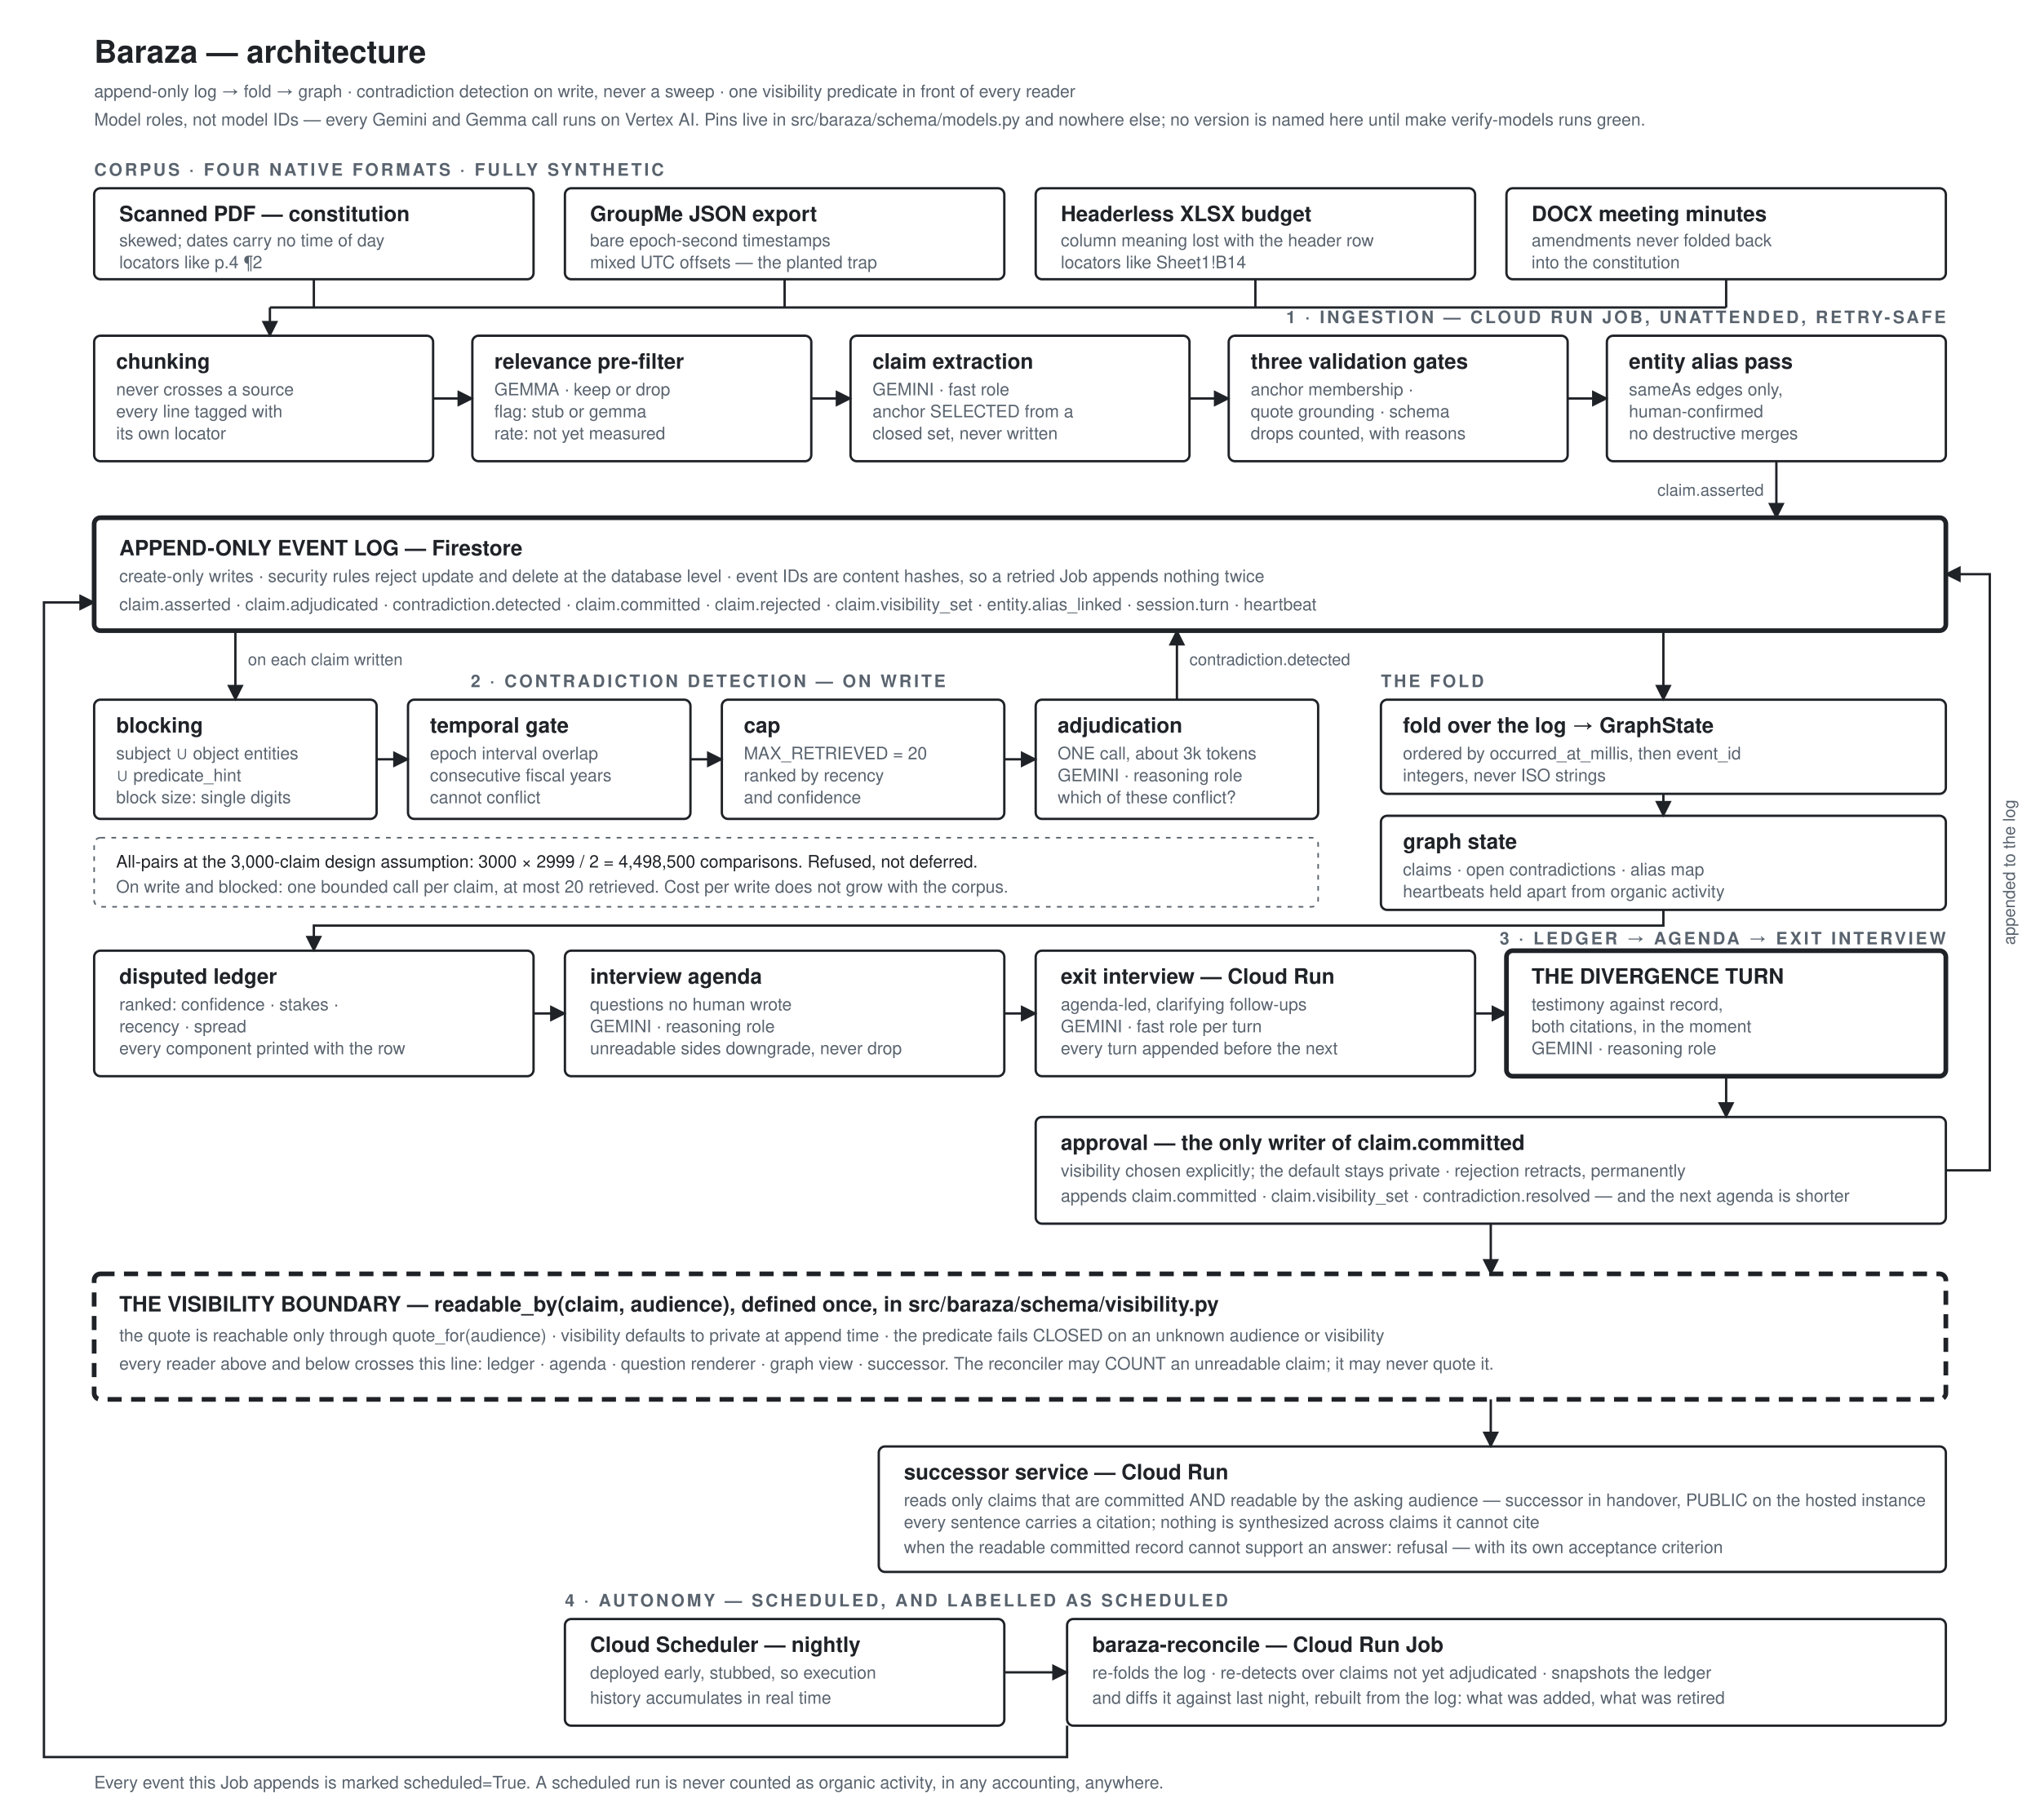
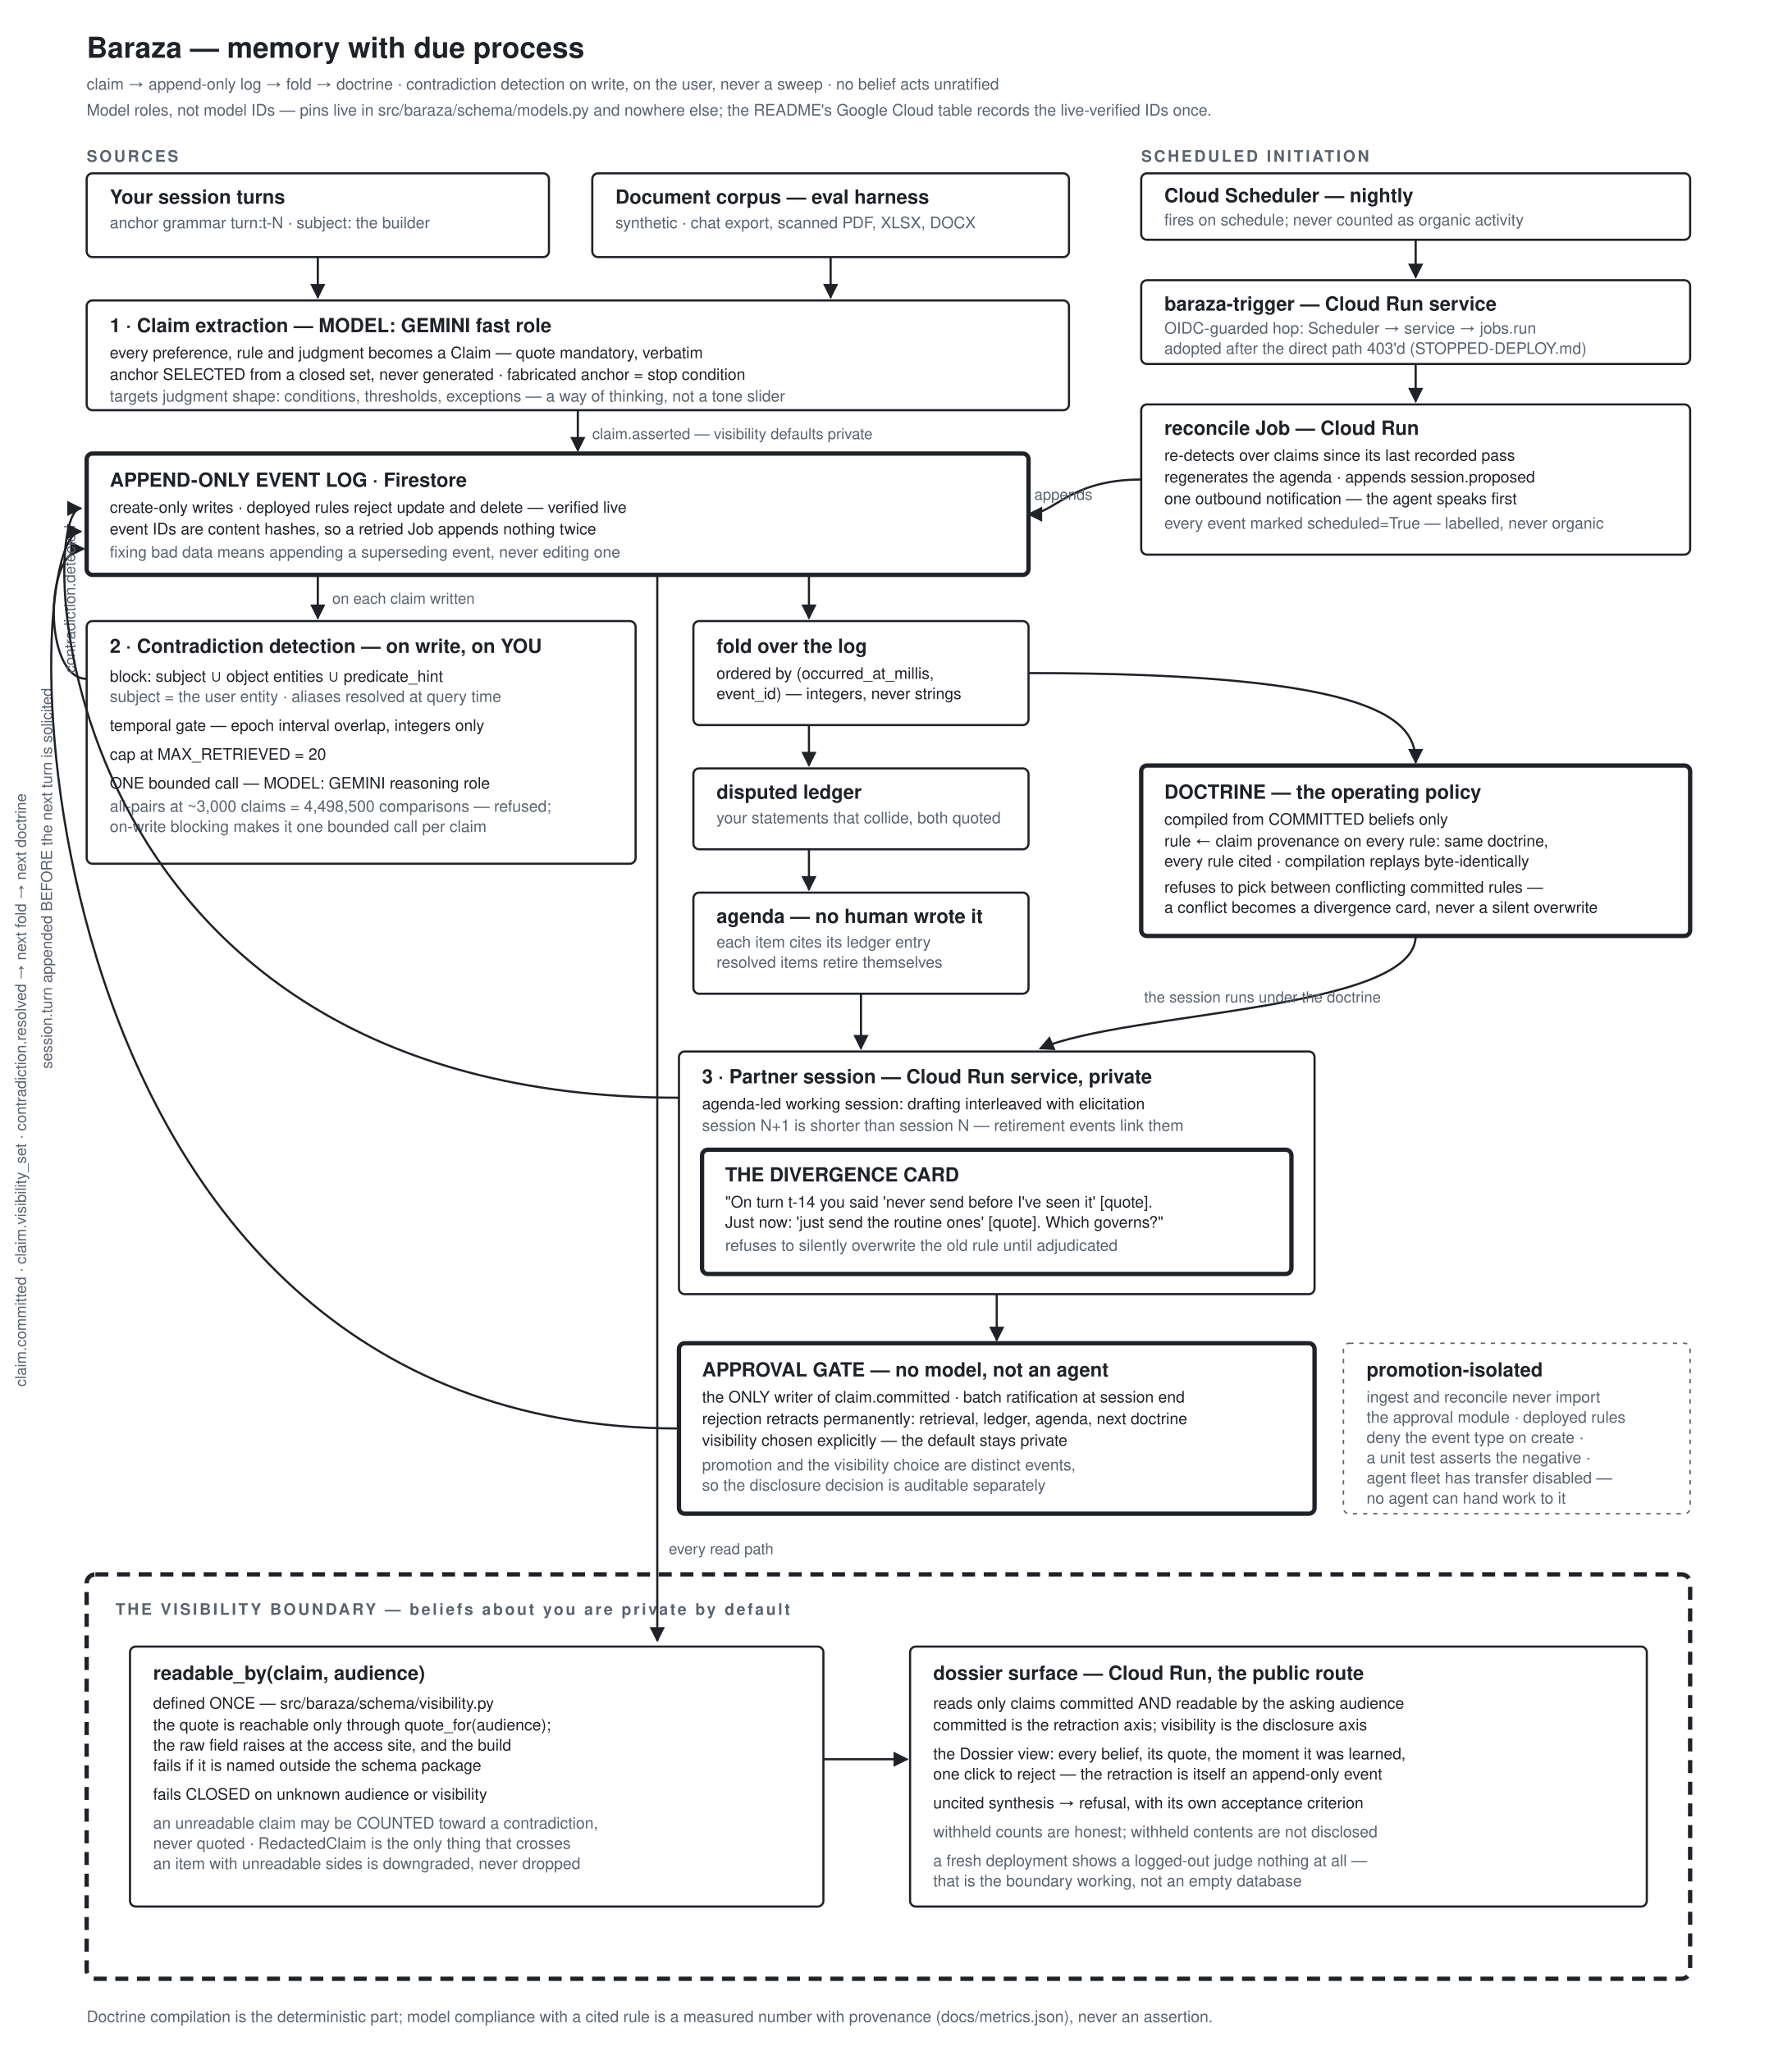
- <svg xmlns="http://www.w3.org/2000/svg" viewBox="0 0 1300 1160" width="1300" height="1160" role="img" aria-labelledby="svg-title svg-desc">
+ <svg xmlns="http://www.w3.org/2000/svg" viewBox="0 0 1240 1420" width="1240" height="1420" role="img" aria-labelledby="svg-title svg-desc">
  <style>
    /* Theme handling, and why it is written the long way.
       Colours are declared as literal values, not CSS custom properties. A
       renderer that does not support var() — librsvg and most thumbnailers —
       resolves an unsupported stroke to the initial value, which is `none`,
       and silently drops every box on the page while keeping the text. That
       failure was observed, not theorised. Literals degrade to the light theme
       instead, which is correct on the white background such renderers use.
       Browsers, including GitHub's, honour the media query below and flip to
       light ink. Every shape is fill:none, so the page background shows
       through in either theme. */
    text { font-family: ui-sans-serif, -apple-system, "Segoe UI", Helvetica, Arial, sans-serif; fill: #1f2328; }
    .box   { fill: none; stroke: #1f2328; stroke-width: 1.5; }
    .heavy { fill: none; stroke: #1f2328; stroke-width: 3; }
    .bound { fill: none; stroke: #1f2328; stroke-width: 3; stroke-dasharray: 9 6; }
    .note  { fill: none; stroke: #59636e; stroke-width: 1; stroke-dasharray: 3 4; }
    .arw   { fill: none; stroke: #1f2328; stroke-width: 1.5; marker-end: url(#head); }
    .plain { fill: none; stroke: #1f2328; stroke-width: 1.5; }
    .h1    { font-size: 20px; font-weight: 700; }
    .h2    { font-size: 13.5px; font-weight: 650; }
    .lane  { font-size: 11px; font-weight: 700; letter-spacing: 0.14em; fill: #59636e; }
    .t     { font-size: 11px; fill: #1f2328; }
    .s     { font-size: 11px; fill: #59636e; }
    .edge  { font-size: 10.5px; fill: #59636e; }
    #head path { fill: #1f2328; }

    @media (prefers-color-scheme: dark) {
      text, .t { fill: #e6edf3; }
      .s, .lane, .edge { fill: #9198a1; }
      .box, .heavy, .bound, .arw, .plain { stroke: #e6edf3; }
      .note { stroke: #9198a1; }
      #head path { fill: #e6edf3; }
    }
  </style>
  <defs>
    <marker id="head" viewBox="0 0 10 10" refX="9" refY="5" markerWidth="7" markerHeight="7" orient="auto-start-reverse">
      <path d="M 0 0 L 10 5 L 0 10 z" />
    </marker>
-     <marker id="headdim" viewBox="0 0 10 10" refX="9" refY="5" markerWidth="7" markerHeight="7" orient="auto-start-reverse">
-       <path d="M 0 0 L 10 5 L 0 10 z" />
-     </marker>
  </defs>
-   <text class="h1" x="60" y="40">Baraza — architecture</text>
-   <text class="s" x="60" y="62">append-only log → fold → graph · contradiction detection on write, never a sweep · one visibility predicate in front of every reader</text>
-   <text class="s" x="60" y="80">Model roles, not model IDs — every Gemini and Gemma call runs on Vertex AI. Pins live in src/baraza/schema/models.py and nowhere else; no version is named here until make verify-models runs green.</text>
-   <text class="lane" x="60" y="112">CORPUS · FOUR NATIVE FORMATS · FULLY SYNTHETIC</text>
-   <rect class="box" x="60" y="120" width="280" height="58" rx="4" />
-   <text class="h2" x="76" y="141">Scanned PDF — constitution</text>
-   <text class="s" x="76" y="157">skewed; dates carry no time of day</text>
-   <text class="s" x="76" y="171">locators like p.4 ¶2</text>
-   <rect class="box" x="360" y="120" width="280" height="58" rx="4" />
-   <text class="h2" x="376" y="141">GroupMe JSON export</text>
-   <text class="s" x="376" y="157">bare epoch-second timestamps</text>
-   <text class="s" x="376" y="171">mixed UTC offsets — the planted trap</text>
-   <rect class="box" x="660" y="120" width="280" height="58" rx="4" />
-   <text class="h2" x="676" y="141">Headerless XLSX budget</text>
-   <text class="s" x="676" y="157">column meaning lost with the header row</text>
-   <text class="s" x="676" y="171">locators like Sheet1!B14</text>
-   <rect class="box" x="960" y="120" width="280" height="58" rx="4" />
-   <text class="h2" x="976" y="141">DOCX meeting minutes</text>
-   <text class="s" x="976" y="157">amendments never folded back</text>
-   <text class="s" x="976" y="171">into the constitution</text>
-   <path class="plain" d="M 200 178 V 196" />
-   <path class="plain" d="M 500 178 V 196" />
-   <path class="plain" d="M 800 178 V 196" />
-   <path class="plain" d="M 1100 178 V 196" />
-   <path class="plain" d="M 172 196 H 1100" />
-   <path class="arw" d="M 172 196 V 214" />
-   <text class="lane" x="1240" y="206" text-anchor="end">1 · INGESTION — CLOUD RUN JOB, UNATTENDED, RETRY-SAFE</text>
-   <rect class="box" x="60" y="214" width="216" height="80" rx="4" />
-   <text class="h2" x="74" y="235">chunking</text>
-   <text class="s" x="74" y="252">never crosses a source</text>
-   <text class="s" x="74" y="266">every line tagged with</text>
-   <text class="s" x="74" y="280">its own locator</text>
-   <rect class="box" x="301" y="214" width="216" height="80" rx="4" />
-   <text class="h2" x="315" y="235">relevance pre-filter</text>
-   <text class="s" x="315" y="252">GEMMA · keep or drop</text>
-   <text class="s" x="315" y="266">flag: stub or gemma</text>
-   <text class="s" x="315" y="280">rate: not yet measured</text>
-   <rect class="box" x="542" y="214" width="216" height="80" rx="4" />
-   <text class="h2" x="556" y="235">claim extraction</text>
-   <text class="s" x="556" y="252">GEMINI · fast role</text>
-   <text class="s" x="556" y="266">anchor SELECTED from a</text>
-   <text class="s" x="556" y="280">closed set, never written</text>
-   <rect class="box" x="783" y="214" width="216" height="80" rx="4" />
-   <text class="h2" x="797" y="235">three validation gates</text>
-   <text class="s" x="797" y="252">anchor membership ·</text>
-   <text class="s" x="797" y="266">quote grounding · schema</text>
-   <text class="s" x="797" y="280">drops counted, with reasons</text>
-   <rect class="box" x="1024" y="214" width="216" height="80" rx="4" />
-   <text class="h2" x="1038" y="235">entity alias pass</text>
-   <text class="s" x="1038" y="252">sameAs edges only,</text>
-   <text class="s" x="1038" y="266">human-confirmed</text>
-   <text class="s" x="1038" y="280">no destructive merges</text>
-   <path class="arw" d="M 276 254 H 301" />
-   <path class="arw" d="M 517 254 H 542" />
-   <path class="arw" d="M 758 254 H 783" />
-   <path class="arw" d="M 999 254 H 1024" />
-   <path class="arw" d="M 1132 294 V 330" />
-   <text class="edge" x="1124" y="316" text-anchor="end">claim.asserted</text>
-   <rect class="heavy" x="60" y="330" width="1180" height="72" rx="4" />
-   <text class="h2" x="76" y="354">APPEND-ONLY EVENT LOG — Firestore</text>
-   <text class="s" x="76" y="371">create-only writes · security rules reject update and delete at the database level · event IDs are content hashes, so a retried Job appends nothing twice</text>
-   <text class="s" x="76" y="389">claim.asserted · claim.adjudicated · contradiction.detected · claim.committed · claim.rejected · claim.visibility_set · entity.alias_linked · session.turn · heartbeat</text>
-   <text class="lane" x="300" y="438">2 · CONTRADICTION DETECTION — ON WRITE</text>
-   <text class="lane" x="880" y="438">THE FOLD</text>
-   <path class="arw" d="M 150 402 V 446" />
-   <text class="edge" x="158" y="424">on each claim written</text>
-   <rect class="box" x="60" y="446" width="180" height="76" rx="4" />
-   <text class="h2" x="74" y="467">blocking</text>
-   <text class="s" x="74" y="484">subject ∪ object entities</text>
-   <text class="s" x="74" y="498">∪ predicate_hint</text>
-   <text class="s" x="74" y="512">block size: single digits</text>
-   <rect class="box" x="260" y="446" width="180" height="76" rx="4" />
-   <text class="h2" x="274" y="467">temporal gate</text>
-   <text class="s" x="274" y="484">epoch interval overlap</text>
-   <text class="s" x="274" y="498">consecutive fiscal years</text>
-   <text class="s" x="274" y="512">cannot conflict</text>
-   <rect class="box" x="460" y="446" width="180" height="76" rx="4" />
-   <text class="h2" x="474" y="467">cap</text>
-   <text class="s" x="474" y="484">MAX_RETRIEVED = 20</text>
-   <text class="s" x="474" y="498">ranked by recency</text>
-   <text class="s" x="474" y="512">and confidence</text>
-   <rect class="box" x="660" y="446" width="180" height="76" rx="4" />
-   <text class="h2" x="674" y="467">adjudication</text>
-   <text class="s" x="674" y="484">ONE call, about 3k tokens</text>
-   <text class="s" x="674" y="498">GEMINI · reasoning role</text>
-   <text class="s" x="674" y="512">which of these conflict?</text>
-   <path class="arw" d="M 240 484 H 260" />
-   <path class="arw" d="M 440 484 H 460" />
-   <path class="arw" d="M 640 484 H 660" />
-   <path class="arw" d="M 750 446 V 402" />
-   <text class="edge" x="758" y="424">contradiction.detected</text>
-   <rect class="note" x="60" y="534" width="780" height="44" rx="4" />
-   <text class="t" x="74" y="553">All-pairs at the 3,000-claim design assumption: 3000 × 2999 / 2 = 4,498,500 comparisons. Refused, not deferred.</text>
-   <text class="s" x="74" y="569">On write and blocked: one bounded call per claim, at most 20 retrieved. Cost per write does not grow with the corpus.</text>
-   <rect class="box" x="880" y="446" width="360" height="60" rx="4" />
-   <text class="h2" x="894" y="467">fold over the log → GraphState</text>
-   <text class="s" x="894" y="484">ordered by occurred_at_millis, then event_id</text>
-   <text class="s" x="894" y="498">integers, never ISO strings</text>
-   <rect class="box" x="880" y="520" width="360" height="60" rx="4" />
-   <text class="h2" x="894" y="541">graph state</text>
-   <text class="s" x="894" y="558">claims · open contradictions · alias map</text>
-   <text class="s" x="894" y="572">heartbeats held apart from organic activity</text>
-   <path class="arw" d="M 1060 402 V 446" />
-   <path class="arw" d="M 1060 506 V 520" />
-   <path class="arw" d="M 1060 580 V 590 H 200 V 606" />
-   <text class="lane" x="1240" y="602" text-anchor="end">3 · LEDGER → AGENDA → EXIT INTERVIEW</text>
-   <rect class="box" x="60" y="606" width="280" height="80" rx="4" />
-   <text class="h2" x="76" y="627">disputed ledger</text>
-   <text class="s" x="76" y="644">ranked: confidence · stakes ·</text>
-   <text class="s" x="76" y="658">recency · spread</text>
-   <text class="s" x="76" y="672">every component printed with the row</text>
-   <rect class="box" x="360" y="606" width="280" height="80" rx="4" />
-   <text class="h2" x="376" y="627">interview agenda</text>
-   <text class="s" x="376" y="644">questions no human wrote</text>
-   <text class="s" x="376" y="658">GEMINI · reasoning role</text>
-   <text class="s" x="376" y="672">unreadable sides downgrade, never drop</text>
-   <rect class="box" x="660" y="606" width="280" height="80" rx="4" />
-   <text class="h2" x="676" y="627">exit interview — Cloud Run</text>
-   <text class="s" x="676" y="644">agenda-led, clarifying follow-ups</text>
-   <text class="s" x="676" y="658">GEMINI · fast role per turn</text>
-   <text class="s" x="676" y="672">every turn appended before the next</text>
-   <rect class="heavy" x="960" y="606" width="280" height="80" rx="4" />
-   <text class="h2" x="976" y="627">THE DIVERGENCE TURN</text>
-   <text class="s" x="976" y="644">testimony against record,</text>
-   <text class="s" x="976" y="658">both citations, in the moment</text>
-   <text class="s" x="976" y="672">GEMINI · reasoning role</text>
-   <path class="arw" d="M 340 646 H 360" />
-   <path class="arw" d="M 640 646 H 660" />
-   <path class="arw" d="M 940 646 H 960" />
-   <path class="arw" d="M 1100 686 V 712" />
-   <rect class="box" x="660" y="712" width="580" height="68" rx="4" />
-   <text class="h2" x="676" y="733">approval — the only writer of claim.committed</text>
-   <text class="s" x="676" y="750">visibility chosen explicitly; the default stays private · rejection retracts, permanently</text>
-   <text class="s" x="676" y="766">appends claim.committed · claim.visibility_set · contradiction.resolved — and the next agenda is shorter</text>
-   <path class="arw" d="M 1240 746 H 1268 V 366 H 1240" />
-   <text class="edge" transform="rotate(-90 1284 556)" x="1284" y="556" text-anchor="middle">appended to the log</text>
-   <path class="arw" d="M 950 780 V 812" />
-   <rect class="bound" x="60" y="812" width="1180" height="80" rx="4" />
-   <text class="h2" x="76" y="836">THE VISIBILITY BOUNDARY — readable_by(claim, audience), defined once, in src/baraza/schema/visibility.py</text>
-   <text class="s" x="76" y="855">the quote is reachable only through quote_for(audience) · visibility defaults to private at append time · the predicate fails CLOSED on an unknown audience or visibility</text>
-   <text class="s" x="76" y="873">every reader above and below crosses this line: ledger · agenda · question renderer · graph view · successor. The reconciler may COUNT an unreadable claim; it may never quote it.</text>
-   <path class="arw" d="M 950 892 V 922" />
-   <rect class="box" x="560" y="922" width="680" height="80" rx="4" />
-   <text class="h2" x="576" y="943">successor service — Cloud Run</text>
-   <text class="s" x="576" y="960">reads only claims that are committed AND readable by the asking audience — successor in handover, PUBLIC on the hosted instance</text>
-   <text class="s" x="576" y="974">every sentence carries a citation; nothing is synthesized across claims it cannot cite</text>
-   <text class="s" x="576" y="990">when the readable committed record cannot support an answer: refusal — with its own acceptance criterion</text>
-   <text class="lane" x="360" y="1024">4 · AUTONOMY — SCHEDULED, AND LABELLED AS SCHEDULED</text>
-   <rect class="box" x="360" y="1032" width="280" height="68" rx="4" />
-   <text class="h2" x="376" y="1053">Cloud Scheduler — nightly</text>
-   <text class="s" x="376" y="1070">deployed early, stubbed, so execution</text>
-   <text class="s" x="376" y="1086">history accumulates in real time</text>
-   <rect class="box" x="680" y="1032" width="560" height="68" rx="4" />
-   <text class="h2" x="696" y="1053">baraza-reconcile — Cloud Run Job</text>
-   <text class="s" x="696" y="1070">re-folds the log · re-detects over claims not yet adjudicated · snapshots the ledger</text>
-   <text class="s" x="696" y="1086">and diffs it against last night, rebuilt from the log: what was added, what was retired</text>
-   <path class="arw" d="M 640 1066 H 680" />
-   <path class="arw" d="M 680 1100 V 1120 H 28 V 384 H 60" />
-   <text class="s" x="60" y="1140">Every event this Job appends is marked scheduled=True. A scheduled run is never counted as organic activity, in any accounting, anywhere.</text>
+   <text class="h1" x="60" y="40">Baraza — memory with due process</text>
+   <text class="s" x="60" y="62">claim → append-only log → fold → doctrine · contradiction detection on write, on the user, never a sweep · no belief acts unratified</text>
+   <text class="s" x="60" y="80">Model roles, not model IDs — pins live in src/baraza/schema/models.py and nowhere else; the README's Google Cloud table records the live-verified IDs once.</text>
+   <text class="lane" x="60" y="112">SOURCES</text>
+   <rect class="box" x="60" y="120" width="320" height="58" rx="4" />
+   <text class="h2" x="76" y="141">Your session turns</text>
+   <text class="s" x="76" y="158">anchor grammar turn:t-N · subject: the builder</text>
+   <rect class="box" x="410" y="120" width="330" height="58" rx="4" />
+   <text class="h2" x="426" y="141">Document corpus — eval harness</text>
+   <text class="s" x="426" y="158">synthetic · chat export, scanned PDF, XLSX, DOCX</text>
+   <text class="lane" x="790" y="112">SCHEDULED INITIATION</text>
+   <rect class="box" x="790" y="120" width="380" height="46" rx="4" />
+   <text class="h2" x="806" y="140">Cloud Scheduler — nightly</text>
+   <text class="s" x="806" y="156">fires on schedule; never counted as organic activity</text>
+   <line class="arw" x1="980" y1="166" x2="980" y2="192" />
+   <rect class="box" x="790" y="194" width="380" height="58" rx="4" />
+   <text class="h2" x="806" y="215">baraza-trigger — Cloud Run service</text>
+   <text class="s" x="806" y="231">OIDC-guarded hop: Scheduler → service → jobs.run</text>
+   <text class="s" x="806" y="245">adopted after the direct path 403'd (STOPPED-DEPLOY.md)</text>
+   <line class="arw" x1="980" y1="252" x2="980" y2="278" />
+   <rect class="box" x="790" y="280" width="380" height="104" rx="4" />
+   <text class="h2" x="806" y="301">reconcile Job — Cloud Run</text>
+   <text class="t" x="806" y="319">re-detects over claims since its last recorded pass</text>
+   <text class="t" x="806" y="334">regenerates the agenda · appends session.proposed</text>
+   <text class="t" x="806" y="349">one outbound notification — the agent speaks first</text>
+   <text class="s" x="806" y="366">every event marked scheduled=True — labelled, never organic</text>
+   <path class="arw" d="M 790 332 C 740 332 730 356 712 356" />
+   <text class="edge" x="716" y="346">appends</text>
+   <line class="arw" x1="220" y1="178" x2="220" y2="206" />
+   <line class="arw" x1="575" y1="178" x2="575" y2="206" />
+   <rect class="box" x="60" y="208" width="680" height="76" rx="4" />
+   <text class="h2" x="76" y="230">1 · Claim extraction — MODEL: GEMINI fast role</text>
+   <text class="t" x="76" y="248">every preference, rule and judgment becomes a Claim — quote mandatory, verbatim</text>
+   <text class="t" x="76" y="263">anchor SELECTED from a closed set, never generated · fabricated anchor = stop condition</text>
+   <text class="s" x="76" y="278">targets judgment shape: conditions, thresholds, exceptions — a way of thinking, not a tone slider</text>
+   <line class="arw" x1="400" y1="284" x2="400" y2="312" />
+   <text class="edge" x="410" y="304">claim.asserted — visibility defaults private</text>
+   <rect class="heavy" x="60" y="314" width="652" height="84" rx="4" />
+   <text class="h2" x="76" y="337">APPEND-ONLY EVENT LOG · Firestore</text>
+   <text class="t" x="76" y="355">create-only writes · deployed rules reject update and delete — verified live</text>
+   <text class="t" x="76" y="370">event IDs are content hashes, so a retried Job appends nothing twice</text>
+   <text class="s" x="76" y="386">fixing bad data means appending a superseding event, never editing one</text>
+   <line class="arw" x1="220" y1="398" x2="220" y2="428" />
+   <text class="edge" x="230" y="418">on each claim written</text>
+   <line class="arw" x1="560" y1="398" x2="560" y2="428" />
+   <rect class="box" x="60" y="430" width="380" height="168" rx="4" />
+   <text class="h2" x="76" y="452">2 · Contradiction detection — on write, on YOU</text>
+   <text class="t" x="76" y="472">block: subject ∪ object entities ∪ predicate_hint</text>
+   <text class="s" x="76" y="486">subject = the user entity · aliases resolved at query time</text>
+   <text class="t" x="76" y="506">temporal gate — epoch interval overlap, integers only</text>
+   <text class="t" x="76" y="526">cap at MAX_RETRIEVED = 20</text>
+   <text class="t" x="76" y="546">ONE bounded call — MODEL: GEMINI reasoning role</text>
+   <text class="s" x="76" y="562">all-pairs at ~3,000 claims = 4,498,500 comparisons — refused;</text>
+   <text class="s" x="76" y="576">on-write blocking makes it one bounded call per claim</text>
+   <path class="arw" d="M 60 470 C 30 470 30 380 58 380" />
+   <text class="edge" x="52" y="466" transform="rotate(-90 52 466)">contradiction.detected</text>
+   <rect class="box" x="480" y="430" width="232" height="72" rx="4" />
+   <text class="h2" x="496" y="452">fold over the log</text>
+   <text class="t" x="496" y="470">ordered by (occurred_at_millis,</text>
+   <text class="t" x="496" y="484">event_id) — integers, never strings</text>
+   <line class="arw" x1="560" y1="502" x2="560" y2="530" />
+   <rect class="box" x="480" y="532" width="232" height="56" rx="4" />
+   <text class="h2" x="496" y="553">disputed ledger</text>
+   <text class="s" x="496" y="570">your statements that collide, both quoted</text>
+   <line class="arw" x1="560" y1="588" x2="560" y2="616" />
+   <rect class="box" x="480" y="618" width="232" height="70" rx="4" />
+   <text class="h2" x="496" y="639">agenda — no human wrote it</text>
+   <text class="s" x="496" y="656">each item cites its ledger entry</text>
+   <text class="s" x="496" y="670">resolved items retire themselves</text>
+   <path class="arw" d="M 712 466 C 960 466 980 500 980 528" />
+   <rect class="heavy" x="790" y="530" width="380" height="118" rx="4" />
+   <text class="h2" x="806" y="553">DOCTRINE — the operating policy</text>
+   <text class="t" x="806" y="571">compiled from COMMITTED beliefs only</text>
+   <text class="t" x="806" y="586">rule ← claim provenance on every rule: same doctrine,</text>
+   <text class="t" x="806" y="600">every rule cited · compilation replays byte-identically</text>
+   <text class="t" x="806" y="618">refuses to pick between conflicting committed rules —</text>
+   <text class="t" x="806" y="632">a conflict becomes a divergence card, never a silent overwrite</text>
+   <line class="arw" x1="596" y1="688" x2="596" y2="726" />
+   <path class="arw" d="M 980 648 C 980 700 780 700 720 726" />
+   <text class="edge" x="792" y="694">the session runs under the doctrine</text>
+   <rect class="box" x="470" y="728" width="440" height="168" rx="4" />
+   <text class="h2" x="486" y="750">3 · Partner session — Cloud Run service, private</text>
+   <text class="t" x="486" y="768">agenda-led working session: drafting interleaved with elicitation</text>
+   <text class="s" x="486" y="783">session N+1 is shorter than session N — retirement events link them</text>
+   <rect class="heavy" x="486" y="796" width="408" height="86" rx="4" />
+   <text class="h2" x="502" y="818">THE DIVERGENCE CARD</text>
+   <text class="t" x="502" y="836">"On turn t-14 you said 'never send before I've seen it' [quote].</text>
+   <text class="t" x="502" y="850">Just now: 'just send the routine ones' [quote]. Which governs?"</text>
+   <text class="s" x="502" y="866">refuses to silently overwrite the old rule until adjudicated</text>
+   <path class="arw" d="M 470 760 C 30 760 24 352 56 352" />
+   <text class="edge" x="36" y="740" transform="rotate(-90 36 740)">session.turn appended BEFORE the next turn is solicited</text>
+   <line class="arw" x1="690" y1="896" x2="690" y2="928" />
+   <rect class="heavy" x="470" y="930" width="440" height="118" rx="4" />
+   <text class="h2" x="486" y="953">APPROVAL GATE — no model, not an agent</text>
+   <text class="t" x="486" y="971">the ONLY writer of claim.committed · batch ratification at session end</text>
+   <text class="t" x="486" y="986">rejection retracts permanently: retrieval, ledger, agenda, next doctrine</text>
+   <text class="t" x="486" y="1001">visibility chosen explicitly — the default stays private</text>
+   <text class="s" x="486" y="1018">promotion and the visibility choice are distinct events,</text>
+   <text class="s" x="486" y="1032">so the disclosure decision is auditable separately</text>
+   <rect class="note" x="930" y="930" width="240" height="118" rx="4" />
+   <text class="h2" x="946" y="953">promotion-isolated</text>
+   <text class="s" x="946" y="971">ingest and reconcile never import</text>
+   <text class="s" x="946" y="985">the approval module · deployed rules</text>
+   <text class="s" x="946" y="999">deny the event type on create ·</text>
+   <text class="s" x="946" y="1013">a unit test asserts the negative ·</text>
+   <text class="s" x="946" y="1027">agent fleet has transfer disabled —</text>
+   <text class="s" x="946" y="1041">no agent can hand work to it</text>
+   <path class="arw" d="M 470 989 C 8 989 8 368 56 368" />
+   <text class="edge" x="18" y="960" transform="rotate(-90 18 960)">claim.committed · claim.visibility_set · contradiction.resolved → next fold → next doctrine</text>
+   <rect class="bound" x="60" y="1090" width="1110" height="280" rx="6" />
+   <text class="lane" x="80" y="1118">THE VISIBILITY BOUNDARY — beliefs about you are private by default</text>
+   <line class="arw" x1="455" y1="398" x2="455" y2="1136" />
+   <text class="edge" x="463" y="1076">every read path</text>
+   <rect class="box" x="90" y="1140" width="480" height="180" rx="4" />
+   <text class="h2" x="106" y="1163">readable_by(claim, audience)</text>
+   <text class="t" x="106" y="1183">defined ONCE — src/baraza/schema/visibility.py</text>
+   <text class="t" x="106" y="1198">the quote is reachable only through quote_for(audience);</text>
+   <text class="t" x="106" y="1212">the raw field raises at the access site, and the build</text>
+   <text class="t" x="106" y="1226">fails if it is named outside the schema package</text>
+   <text class="t" x="106" y="1246">fails CLOSED on unknown audience or visibility</text>
+   <text class="s" x="106" y="1266">an unreadable claim may be COUNTED toward a contradiction,</text>
+   <text class="s" x="106" y="1280">never quoted · RedactedClaim is the only thing that crosses</text>
+   <text class="s" x="106" y="1294">an item with unreadable sides is downgraded, never dropped</text>
+   <line class="arw" x1="570" y1="1218" x2="628" y2="1218" />
+   <rect class="box" x="630" y="1140" width="510" height="180" rx="4" />
+   <text class="h2" x="646" y="1163">dossier surface — Cloud Run, the public route</text>
+   <text class="t" x="646" y="1183">reads only claims committed AND readable by the asking audience</text>
+   <text class="t" x="646" y="1198">committed is the retraction axis; visibility is the disclosure axis</text>
+   <text class="t" x="646" y="1218">the Dossier view: every belief, its quote, the moment it was learned,</text>
+   <text class="t" x="646" y="1232">one click to reject — the retraction is itself an append-only event</text>
+   <text class="t" x="646" y="1252">uncited synthesis → refusal, with its own acceptance criterion</text>
+   <text class="s" x="646" y="1272">withheld counts are honest; withheld contents are not disclosed</text>
+   <text class="s" x="646" y="1292">a fresh deployment shows a logged-out judge nothing at all —</text>
+   <text class="s" x="646" y="1306">that is the boundary working, not an empty database</text>
+   <text class="s" x="60" y="1400">Doctrine compilation is the deterministic part; model compliance with a cited rule is a measured number with provenance (docs/metrics.json), never an assertion.</text>
</svg>
